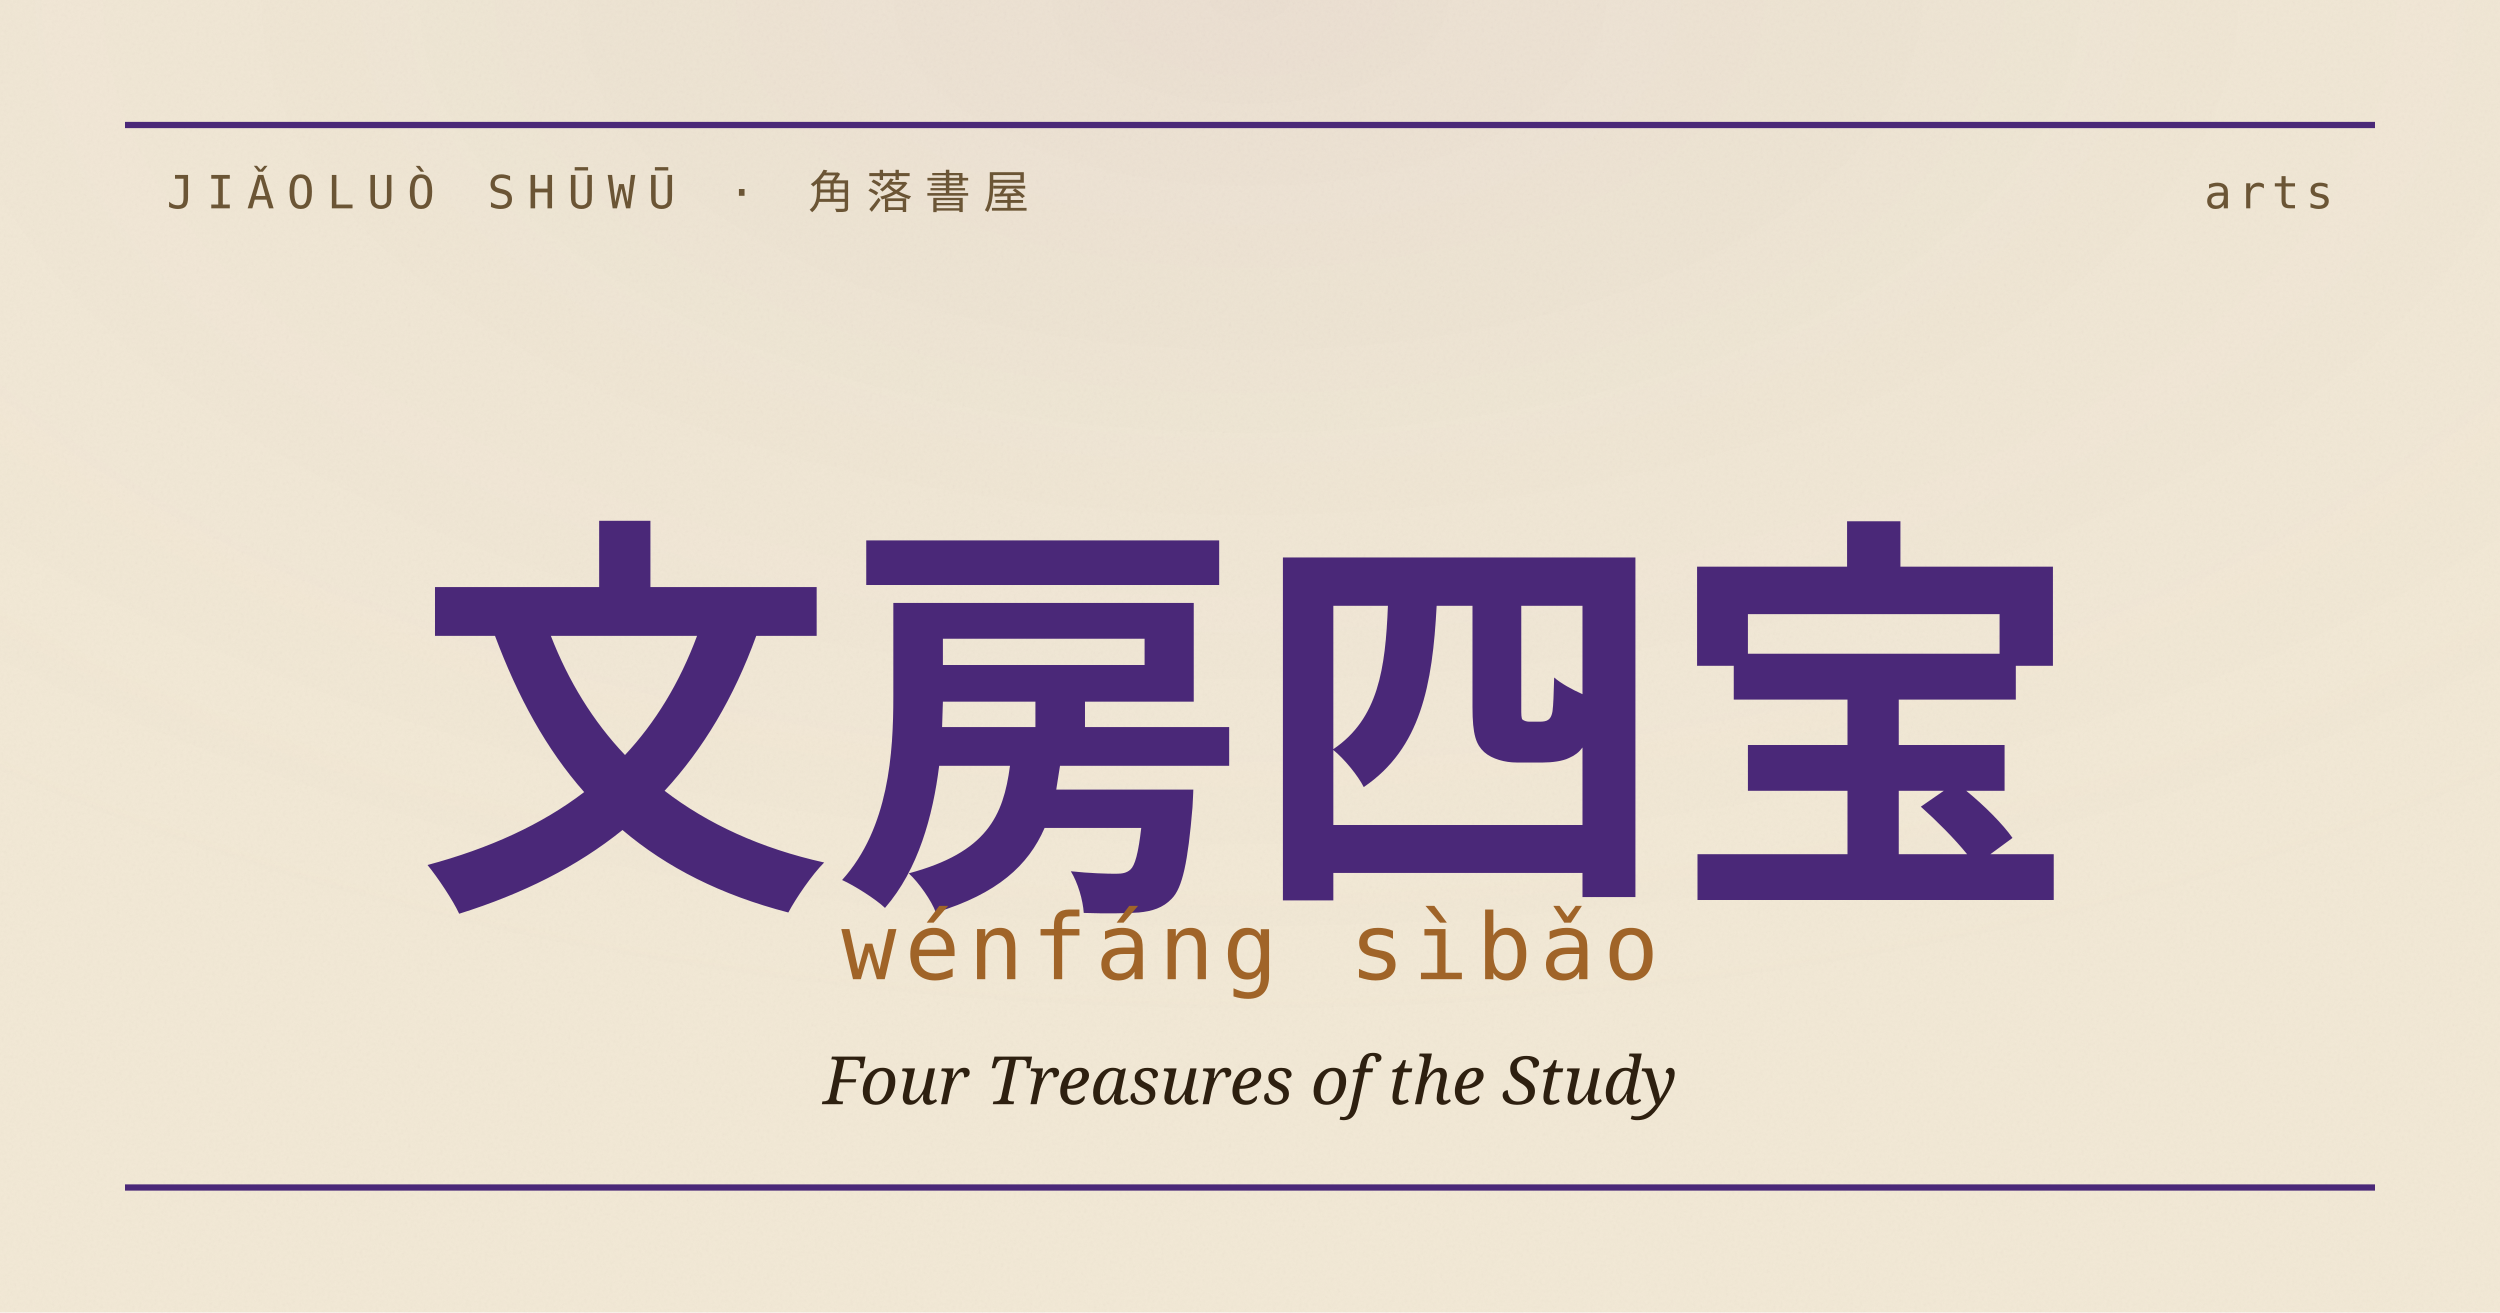
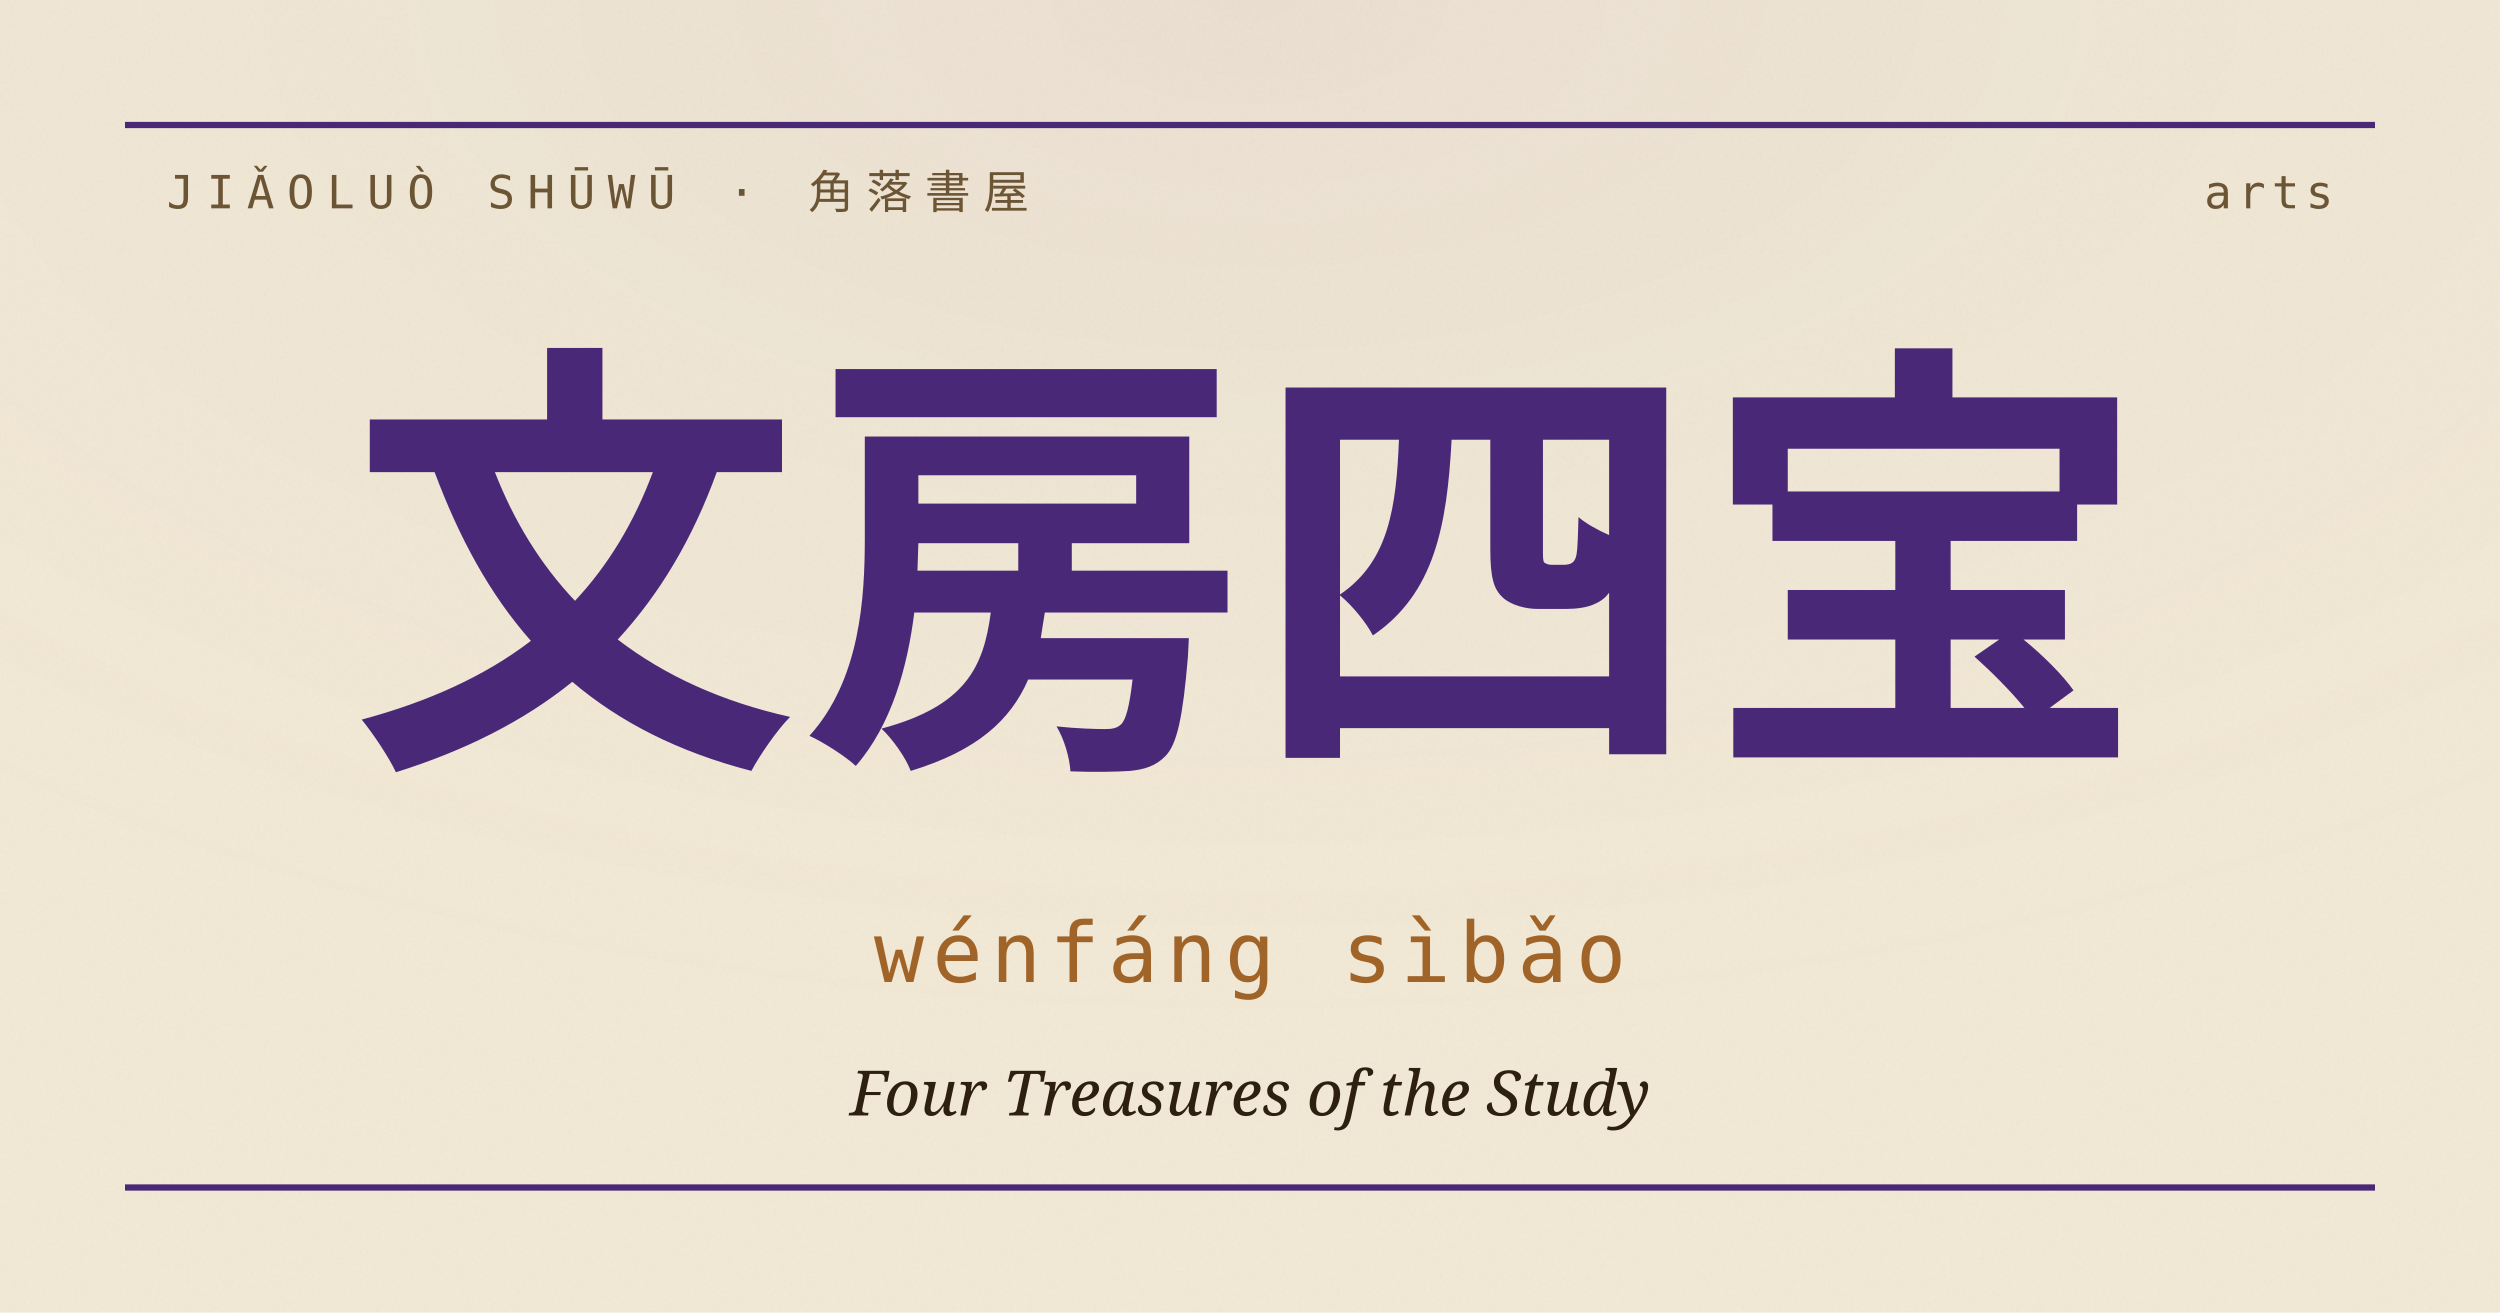
<svg xmlns="http://www.w3.org/2000/svg" viewBox="0 0 1200 630" width="1200" height="630">
  <defs>
    <filter id="paper">
      <feTurbulence type="fractalNoise" baseFrequency="0.65" numOctaves="5" stitchTiles="stitch" />
      <feColorMatrix type="saturate" values="0" />
    </filter>
    <radialGradient id="vignette" cx="50%" cy="0%" r="80%">
      <stop offset="0%" stop-color="#4a2878" stop-opacity="0.05" />
      <stop offset="100%" stop-color="#f2e8d5" stop-opacity="0" />
    </radialGradient>
  </defs>
  <rect width="1200" height="630" fill="#f2e8d5" />
  <rect width="1200" height="630" fill="url(#vignette)" />
  <rect width="1200" height="630" filter="url(#paper)" opacity="0.06" />
  <line x1="60" y1="60" x2="1140" y2="60" stroke="#4a2878" stroke-width="3" />
  <line x1="60" y1="570" x2="1140" y2="570" stroke="#4a2878" stroke-width="3" />
  <text x="80" y="100" font-family="Inconsolata, monospace" font-size="22" letter-spacing="6" fill="#6b5535" text-transform="uppercase">JIǍOLUÒ SHŪWŪ · 角落書屋</text>
  <text x="1120" y="100" font-family="Inconsolata, monospace" font-size="22" letter-spacing="3" fill="#6b5535" text-anchor="end">arts</text>
-   <text x="600" y="350" font-family="Noto Serif SC, serif" font-size="200" font-weight="700" fill="#4a2878" text-anchor="middle" dominant-baseline="middle">文房四宝</text>
-   <text x="600" y="470" font-family="Inconsolata, monospace" font-size="44" letter-spacing="4" fill="#a06428" text-anchor="middle">wénfáng sìbǎo</text>
-   <text x="600" y="530" font-family="Cormorant Garamond, Georgia, serif" font-style="italic" font-size="32" fill="#2e2010" text-anchor="middle">Four Treasures of the Study</text>
+   <text x="600" y="275" font-family="Noto Serif SC, serif" font-size="216" font-weight="700" fill="#4a2878" text-anchor="middle" dominant-baseline="middle">文房四宝</text>
+   <text x="600" y="460" font-family="Inconsolata, monospace" font-size="40" letter-spacing="4" fill="#a06428" text-anchor="middle" dominant-baseline="middle">wénfáng sìbǎo</text>
+   <text x="600" y="525" font-family="Cormorant Garamond, Georgia, serif" font-style="italic" font-size="30" fill="#2e2010" text-anchor="middle" dominant-baseline="middle">Four Treasures of the Study</text>
</svg>
